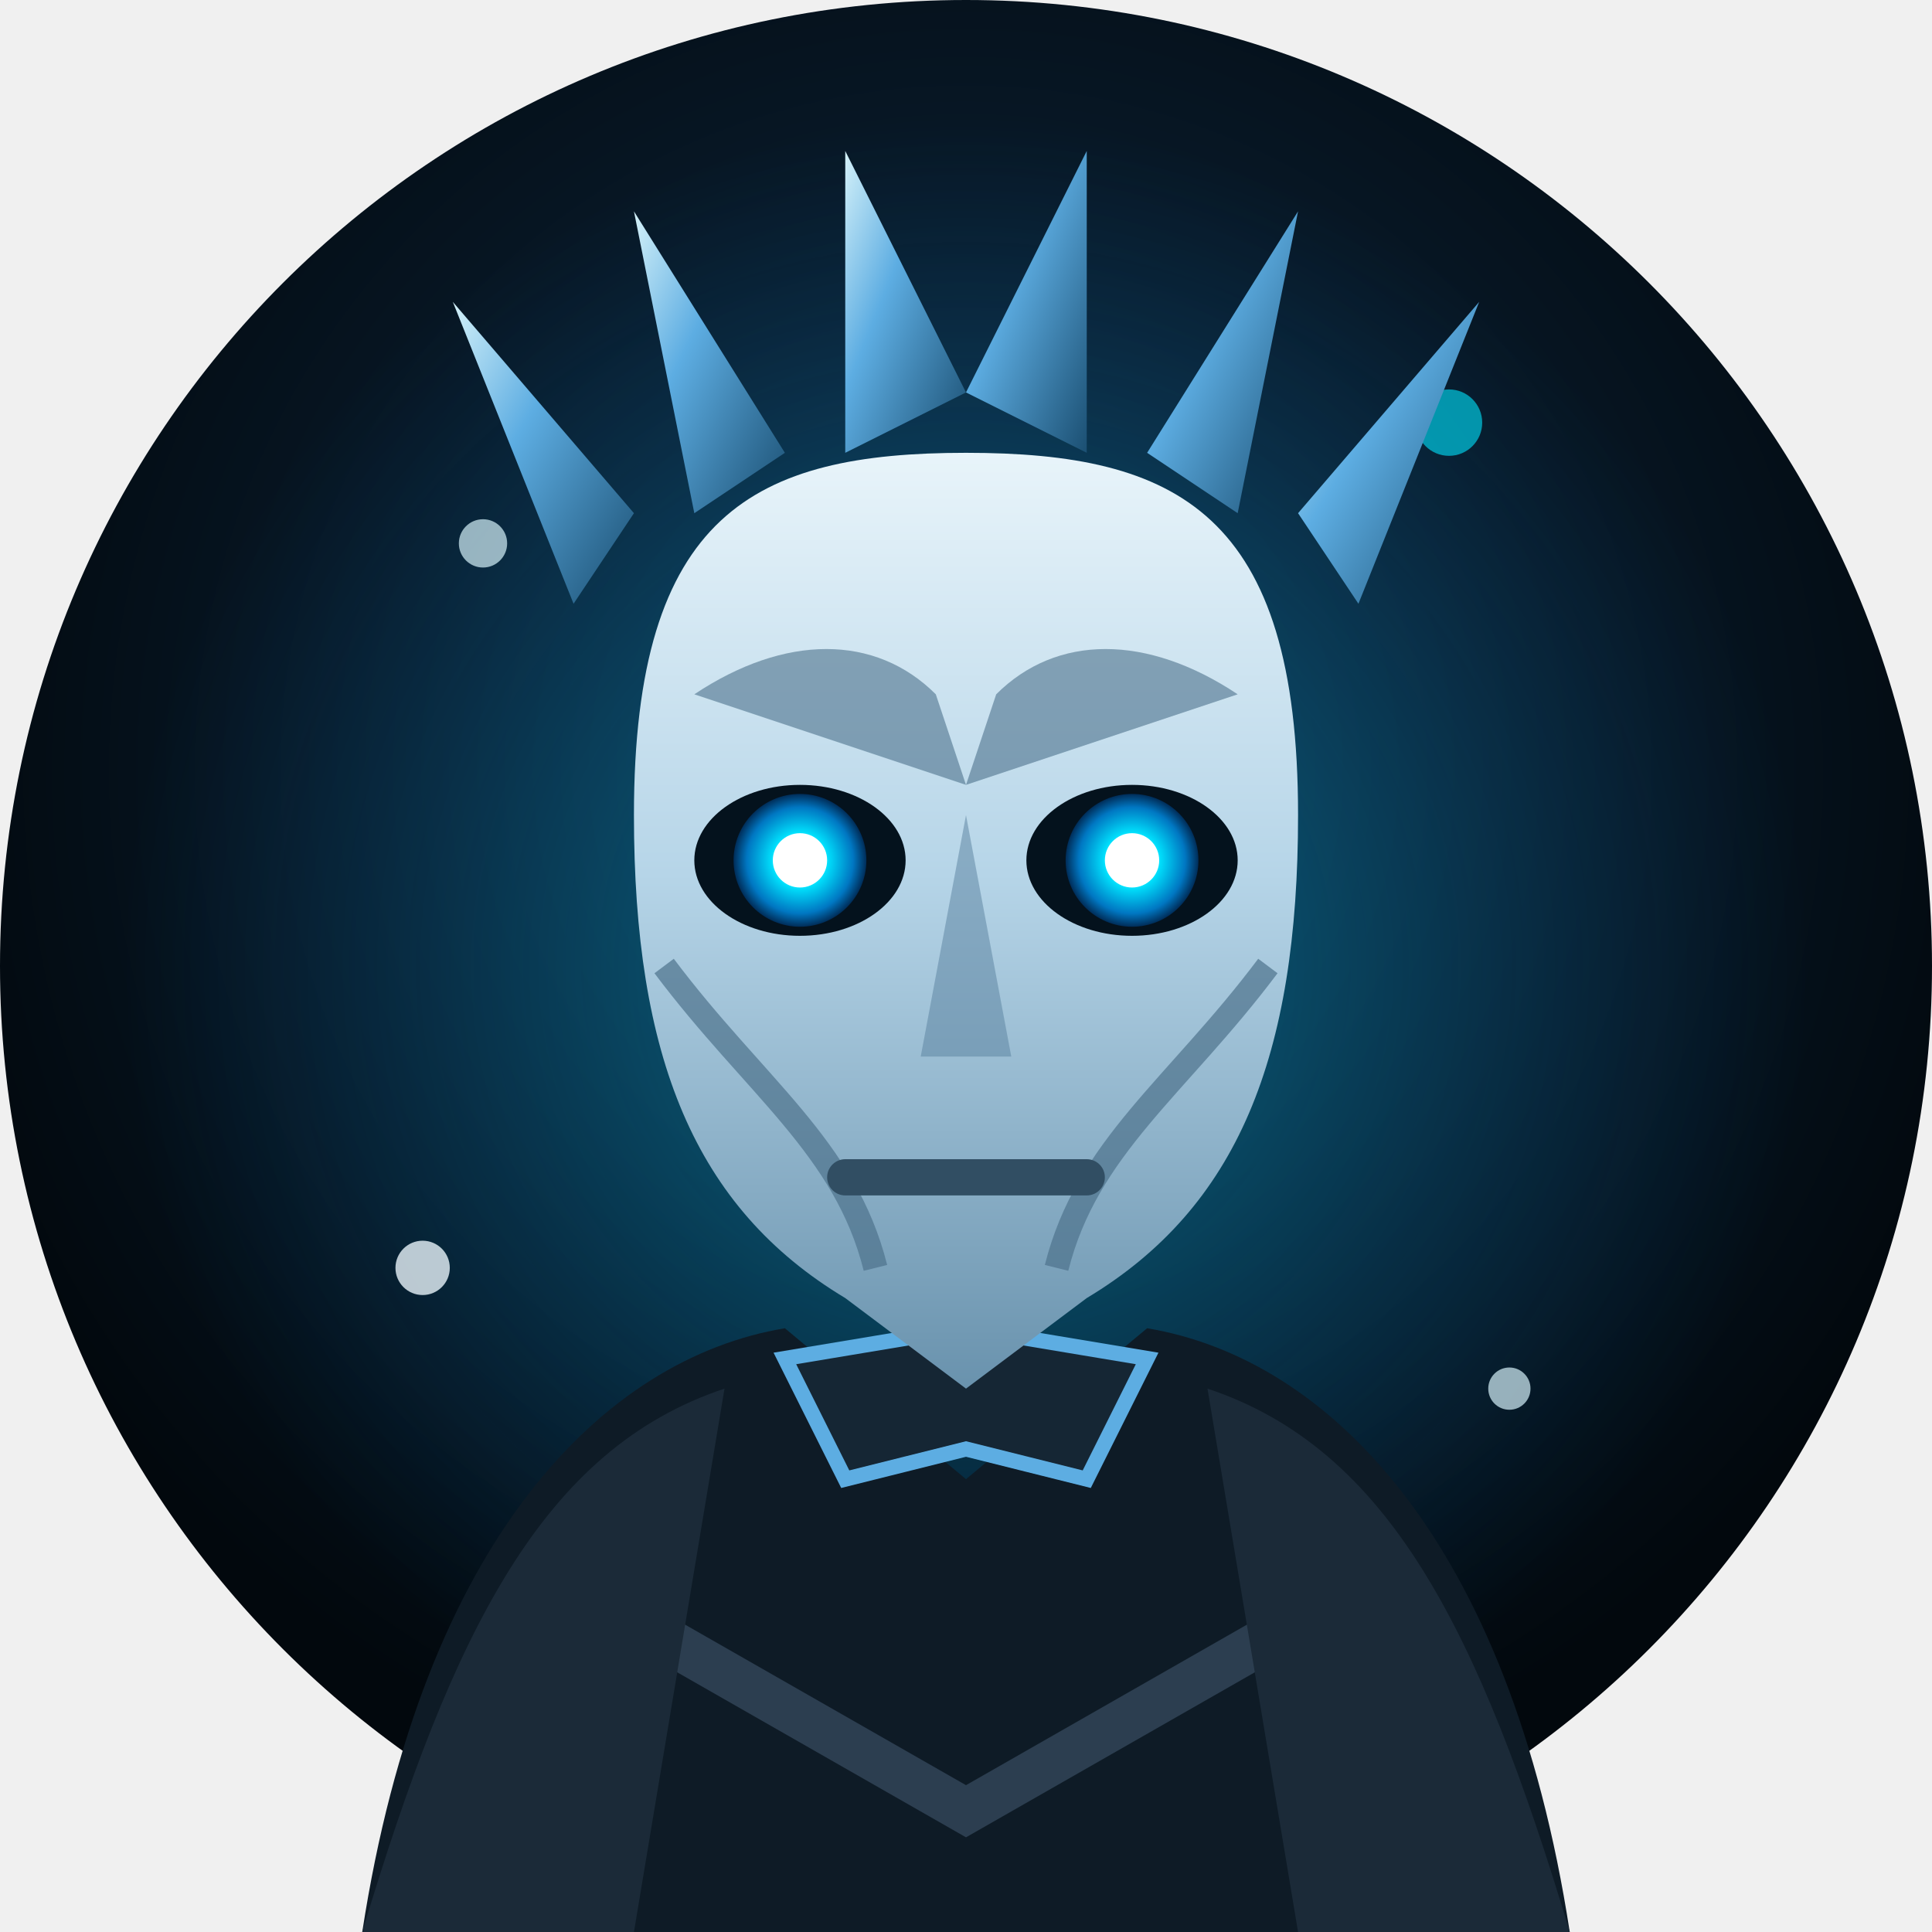
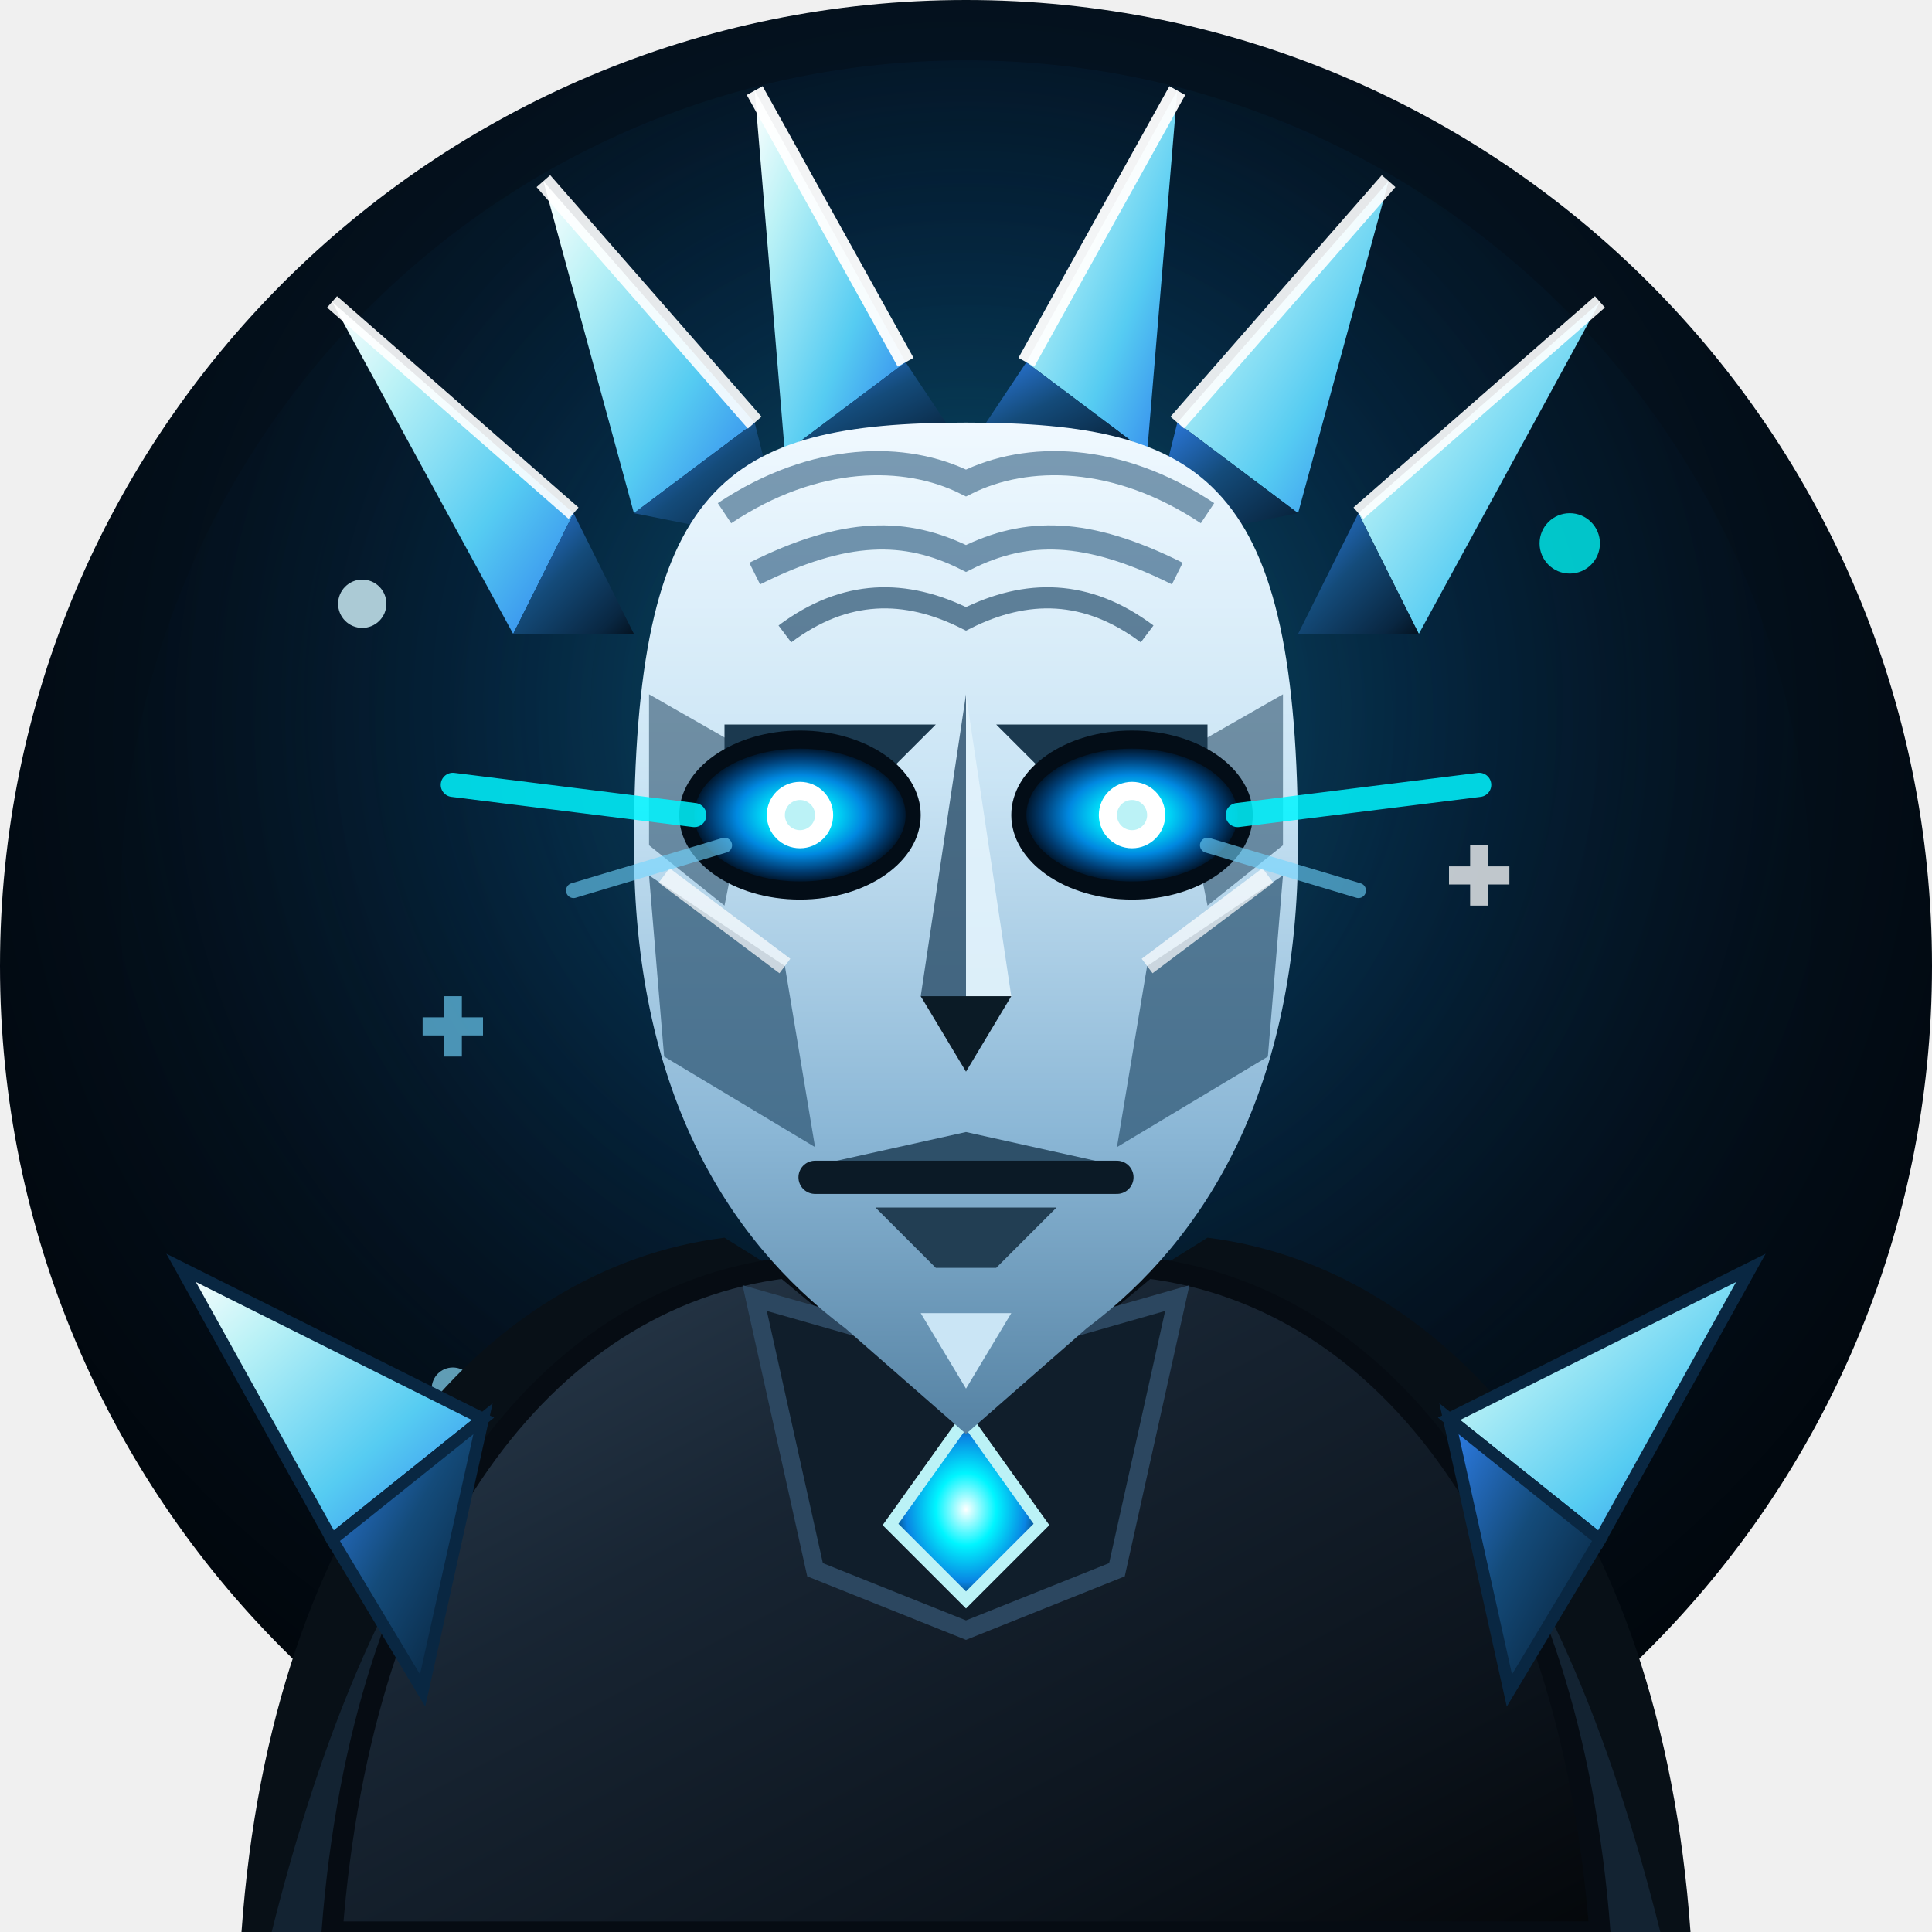
<svg xmlns="http://www.w3.org/2000/svg" viewBox="0 0 64 64">
  <defs>
-     <radialGradient id="bgHielo" cx="50%" cy="40%" r="55%">
-       <stop offset="0%" stop-color="#102e48" />
-       <stop offset="60%" stop-color="#071725" />
-       <stop offset="100%" stop-color="#02080d" />
+     <radialGradient id="bgReyNoche" cx="50%" cy="38%" r="65%">
+       <stop offset="0%" stop-color="#0a233a" />
+       <stop offset="45%" stop-color="#051524" />
+       <stop offset="80%" stop-color="#020a12" />
+       <stop offset="100%" stop-color="#000408" />
    </radialGradient>
-     <linearGradient id="pielHielo" x1="0" y1="0" x2="0" y2="1">
-       <stop offset="0%" stop-color="#e8f4fa" />
-       <stop offset="45%" stop-color="#b6d5e8" />
-       <stop offset="100%" stop-color="#6992ad" />
+     <linearGradient id="pielReyNoche" x1="0" y1="0" x2="0" y2="1">
+       <stop offset="0%" stop-color="#f0f9ff" />
+       <stop offset="35%" stop-color="#cbe5f5" />
+       <stop offset="70%" stop-color="#8bb7d6" />
+       <stop offset="100%" stop-color="#5582a3" />
    </linearGradient>
-     <linearGradient id="cuernoHielo" x1="0" y1="0" x2="1" y2="1">
-       <stop offset="0%" stop-color="#d4f1f9" />
-       <stop offset="40%" stop-color="#5dade2" />
-       <stop offset="100%" stop-color="#1b4f72" />
+     <linearGradient id="cuernoLuz" x1="0" y1="0" x2="1" y2="1">
+       <stop offset="0%" stop-color="#ffffff" />
+       <stop offset="25%" stop-color="#bbf2f6" />
+       <stop offset="65%" stop-color="#56ccf2" />
+       <stop offset="100%" stop-color="#2f80ed" />
    </linearGradient>
-     <radialGradient id="ojoZafiro" cx="50%" cy="50%" r="50%">
+     <linearGradient id="cuernoSombra" x1="0" y1="0" x2="1" y2="1">
+       <stop offset="0%" stop-color="#2f80ed" />
+       <stop offset="45%" stop-color="#144b7a" />
+       <stop offset="85%" stop-color="#092742" />
+       <stop offset="100%" stop-color="#041321" />
+     </linearGradient>
+     <linearGradient id="obsidianaPlacas" x1="0" y1="0" x2="1" y2="1">
+       <stop offset="0%" stop-color="#2c3e50" />
+       <stop offset="35%" stop-color="#182533" />
+       <stop offset="75%" stop-color="#0c141d" />
+       <stop offset="100%" stop-color="#04070a" />
+     </linearGradient>
+     <radialGradient id="ojoReyZafiro" cx="50%" cy="50%" r="50%">
      <stop offset="0%" stop-color="#ffffff" />
-       <stop offset="40%" stop-color="#00e5ff" />
-       <stop offset="80%" stop-color="#0077c2" />
-       <stop offset="100%" stop-color="#002d59" />
+       <stop offset="25%" stop-color="#00f5ff" />
+       <stop offset="60%" stop-color="#0088e0" />
+       <stop offset="85%" stop-color="#003d73" />
+       <stop offset="100%" stop-color="#001830" />
    </radialGradient>
-     <radialGradient id="auraGlacial" cx="50%" cy="50%" r="50%">
-       <stop offset="0%" stop-color="#00e5ff" stop-opacity="0.4" />
-       <stop offset="100%" stop-color="#0984e3" stop-opacity="0" />
+     <radialGradient id="auraVentisca" cx="50%" cy="38%" r="55%">
+       <stop offset="0%" stop-color="#00e5ff" stop-opacity="0.32" />
+       <stop offset="50%" stop-color="#0077c2" stop-opacity="0.14" />
+       <stop offset="100%" stop-color="#001a33" stop-opacity="0" />
+     </radialGradient>
+     <radialGradient id="gemaRunica" cx="50%" cy="50%" r="50%">
+       <stop offset="0%" stop-color="#ffffff" />
+       <stop offset="40%" stop-color="#00f5ff" />
+       <stop offset="80%" stop-color="#0984e3" />
+       <stop offset="100%" stop-color="#073b64" />
    </radialGradient>
  </defs>
-   <circle cx="32" cy="32" r="32" fill="url(#bgHielo)" />
-   <circle cx="32" cy="32" r="28" fill="url(#auraGlacial)">
-     <animate attributeName="opacity" values="0.4;0.9;0.4" dur="2.5s" repeatCount="indefinite" />
+   <circle cx="32" cy="32" r="32" fill="url(#bgReyNoche)" />
+   <circle cx="32" cy="30" r="28" fill="url(#auraVentisca)">
+     <animate attributeName="opacity" values="0.6;1;0.6" dur="2.6s" repeatCount="indefinite" />
  </circle>
-   <circle cx="16" cy="18" r="0.8" fill="#d4f1f9" opacity="0.7" />
-   <circle cx="48" cy="14" r="1.1" fill="#00e5ff" opacity="0.6" />
-   <circle cx="14" cy="42" r="0.9" fill="#e8f4fa" opacity="0.8" />
-   <circle cx="50" cy="46" r="0.7" fill="#d4f1f9" opacity="0.7" />
-   <path d="M12 64 C14 51, 20 45, 26 44 L32 49 L38 44 C44 45, 50 51, 52 64 Z" fill="#0e1b26" />
-   <path d="M18 52 L32 60 L46 52" stroke="#2c3e50" stroke-width="1.5" fill="none" />
-   <path d="M12 64 C15 54, 18 48, 24 46 L21 64 Z" fill="#1b2a38" />
-   <path d="M52 64 C49 54, 46 48, 40 46 L43 64 Z" fill="#1b2a38" />
-   <polygon points="32,44 26,45 28,49 32,48 36,49 38,45" fill="#152634" stroke="#5dade2" stroke-width="0.5" />
-   <polygon points="19,20 15,10 21,17" fill="url(#cuernoHielo)" />
-   <polygon points="23,17 21,7 26,15" fill="url(#cuernoHielo)" />
-   <polygon points="28,15 28,5 32,13" fill="url(#cuernoHielo)" />
-   <polygon points="36,15 36,5 32,13" fill="url(#cuernoHielo)" />
-   <polygon points="41,17 43,7 38,15" fill="url(#cuernoHielo)" />
-   <polygon points="45,20 49,10 43,17" fill="url(#cuernoHielo)" />
-   <path d="M21 27 C21 17, 25 15, 32 15 C39 15, 43 17, 43 27 C43 35, 41 40, 36 43 L32 46 L28 43 C23 40, 21 35, 21 27 Z" fill="url(#pielHielo)" />
-   <path d="M23 23 C26 21, 29 21, 31 23 L32 26 L29 25 Z" fill="#4d728c" opacity="0.6" />
-   <path d="M41 23 C38 21, 35 21, 33 23 L32 26 L35 25 Z" fill="#4d728c" opacity="0.6" />
-   <path d="M22 32 C25 36, 28 38, 29 42" stroke="#4d728c" stroke-width="0.8" fill="none" opacity="0.7" />
-   <path d="M42 32 C39 36, 36 38, 35 42" stroke="#4d728c" stroke-width="0.8" fill="none" opacity="0.7" />
-   <polygon points="32,27 30.5,35 33.5,35" fill="#587f9d" opacity="0.5" />
-   <line x1="28" y1="39" x2="36" y2="39" stroke="#314e63" stroke-width="1.2" stroke-linecap="round" />
-   <ellipse cx="26.5" cy="28.5" rx="3.5" ry="2.5" fill="#04121d" />
-   <ellipse cx="37.5" cy="28.5" rx="3.5" ry="2.5" fill="#04121d" />
-   <circle cx="26.5" cy="28.5" r="2.2" fill="url(#ojoZafiro)">
-     <animate attributeName="r" values="1.8;2.4;1.8" dur="2s" repeatCount="indefinite" />
+   <circle cx="12" cy="20" r="0.8" fill="#d4f6ff" opacity="0.8">
+     <animate attributeName="cy" values="24;14;24" dur="2.4s" repeatCount="indefinite" />
+     <animate attributeName="opacity" values="0.4;0.9;0.4" dur="2.4s" repeatCount="indefinite" />
  </circle>
-   <circle cx="26.5" cy="28.5" r="0.9" fill="#ffffff">
-     <animate attributeName="opacity" values="0.8;1;0.8" dur="2s" repeatCount="indefinite" />
+   <circle cx="52" cy="18" r="1" fill="#00ffff" opacity="0.75">
+     <animate attributeName="cy" values="22;12;22" dur="2.1s" repeatCount="indefinite" />
+     <animate attributeName="opacity" values="0.5;1;0.5" dur="2.1s" repeatCount="indefinite" />
  </circle>
-   <circle cx="37.5" cy="28.5" r="2.2" fill="url(#ojoZafiro)">
-     <animate attributeName="r" values="2.4;1.8;2.4" dur="2s" repeatCount="indefinite" />
+   <circle cx="15" cy="46" r="0.7" fill="#88d8f7" opacity="0.7">
+     <animate attributeName="cy" values="49;41;49" dur="1.9s" repeatCount="indefinite" />
  </circle>
-   <circle cx="37.5" cy="28.5" r="0.9" fill="#ffffff">
-     <animate attributeName="opacity" values="1;0.8;1" dur="2s" repeatCount="indefinite" />
+   <circle cx="49" cy="48" r="0.9" fill="#e0f7fa" opacity="0.85">
+     <animate attributeName="cy" values="51;43;51" dur="2.7s" repeatCount="indefinite" />
  </circle>
+   <path d="M48 29 L50 29 M49 28 L49 30" stroke="#ffffff" stroke-width="0.6" opacity="0.75">
+     <animate attributeName="opacity" values="0.2;0.85;0.2" dur="1.8s" repeatCount="indefinite" />
+   </path>
+   <path d="M14 34 L16 34 M15 33 L15 35" stroke="#70d6ff" stroke-width="0.6" opacity="0.65">
+     <animate attributeName="opacity" values="0.75;0.2;0.75" dur="2.2s" repeatCount="indefinite" />
+   </path>
+   <path d="M8 64 C9 50, 16 42, 24 41 L32 46 L40 41 C48 42, 55 50, 56 64 Z" fill="#081017" />
+   <path d="M9 64 C12 52, 17 44, 25 43 L21 64 Z" fill="#132332" />
+   <path d="M55 64 C52 52, 47 44, 39 43 L43 64 Z" fill="#132332" />
+   <path d="M11 64 C12 51, 18 43, 26 42 L32 47 L38 42 C46 43, 52 51, 53 64 Z" fill="url(#obsidianaPlacas)" stroke="#060c13" stroke-width="0.7" />
+   <polygon points="11,51 6,42 16,47" fill="url(#cuernoLuz)" stroke="#092742" stroke-width="0.4" />
+   <polygon points="11,51 16,47 14,56" fill="url(#cuernoSombra)" stroke="#092742" stroke-width="0.4" />
+   <polygon points="53,51 58,42 48,47" fill="url(#cuernoLuz)" stroke="#092742" stroke-width="0.4" />
+   <polygon points="53,51 48,47 50,56" fill="url(#cuernoSombra)" stroke="#092742" stroke-width="0.4" />
+   <polygon points="32,45 25,43 27,52 32,54 37,52 39,43" fill="#101e2b" stroke="#2c4760" stroke-width="0.6" />
+   <polygon points="32,47 29.5,50.5 32,53 34.5,50.5" fill="url(#gemaRunica)" stroke="#bbf2f6" stroke-width="0.4">
+     <animate attributeName="opacity" values="0.75;1;0.75" dur="2.1s" repeatCount="indefinite" />
+   </polygon>
+   <path d="M26 42 C26 36, 27 34, 28 32 L36 32 C37 34, 38 36, 38 42 Z" fill="#4d7593" />
+   <path d="M30 33 L29 42 L32 44 L35 42 L34 33 Z" fill="#6791b1" />
+   <polygon points="17,21 11,10 19,17" fill="url(#cuernoLuz)" />
+   <polygon points="17,21 19,17 21,21" fill="url(#cuernoSombra)" />
+   <line x1="19" y1="17" x2="11" y2="10" stroke="#ffffff" stroke-width="0.5" opacity="0.9" />
+   <polygon points="21,17 18,6 25,14" fill="url(#cuernoLuz)" />
+   <polygon points="21,17 25,14 26,18" fill="url(#cuernoSombra)" />
+   <line x1="25" y1="14" x2="18" y2="6" stroke="#ffffff" stroke-width="0.6" opacity="0.9" />
+   <polygon points="26,15 25,3 30,12" fill="url(#cuernoLuz)" />
+   <polygon points="26,15 30,12 32,15" fill="url(#cuernoSombra)" />
+   <line x1="30" y1="12" x2="25" y2="3" stroke="#ffffff" stroke-width="0.6" opacity="0.95" />
+   <polygon points="38,15 39,3 34,12" fill="url(#cuernoLuz)" />
+   <polygon points="38,15 34,12 32,15" fill="url(#cuernoSombra)" />
+   <line x1="34" y1="12" x2="39" y2="3" stroke="#ffffff" stroke-width="0.6" opacity="0.95" />
+   <polygon points="43,17 46,6 39,14" fill="url(#cuernoLuz)" />
+   <polygon points="43,17 39,14 38,18" fill="url(#cuernoSombra)" />
+   <line x1="39" y1="14" x2="46" y2="6" stroke="#ffffff" stroke-width="0.6" opacity="0.9" />
+   <polygon points="47,21 53,10 45,17" fill="url(#cuernoLuz)" />
+   <polygon points="47,21 45,17 43,21" fill="url(#cuernoSombra)" />
+   <line x1="45" y1="17" x2="53" y2="10" stroke="#ffffff" stroke-width="0.5" opacity="0.9" />
+   <path d="M21 28 C21 16, 24 14, 32 14 C40 14, 43 16, 43 28 C43 36, 40 41, 36 44 L32 47.5 L28 44 C24 41, 21 36, 21 28 Z" fill="url(#pielReyNoche)" />
+   <path d="M24 17 C27 15, 30 15, 32 16 C34 15, 37 15, 40 17" stroke="#487291" stroke-width="0.8" fill="none" opacity="0.7" />
+   <path d="M25 19 C28 17.5, 30 17.5, 32 18.5 C34 17.5, 36 17.5, 39 19" stroke="#487291" stroke-width="0.8" fill="none" opacity="0.75" />
+   <path d="M26 21 C28 19.5, 30 19.5, 32 20.5 C34 19.5, 36 19.5, 38 21" stroke="#3d6380" stroke-width="0.7" fill="none" opacity="0.8" />
+   <polygon points="21.5,23 25,25 24,30 21.5,28" fill="#2d516d" opacity="0.6" />
+   <polygon points="42.5,23 39,25 40,30 42.5,28" fill="#2d516d" opacity="0.6" />
+   <polygon points="21.5,29 26,32 27,38 22,35" fill="#325977" opacity="0.75" />
+   <polygon points="42.5,29 38,32 37,38 42,35" fill="#325977" opacity="0.75" />
+   <line x1="22" y1="29" x2="26" y2="32" stroke="#ffffff" stroke-width="0.6" opacity="0.7" />
+   <line x1="42" y1="29" x2="38" y2="32" stroke="#ffffff" stroke-width="0.6" opacity="0.7" />
+   <polygon points="24,24 31,24 29,26 24,25" fill="#1b394f" />
+   <polygon points="40,24 33,24 35,26 40,25" fill="#1b394f" />
+   <polygon points="32,23 30.5,33 32,35 32,23" fill="#315570" opacity="0.85" />
+   <polygon points="32,23 33.5,33 32,35 32,23" fill="#e2f3fc" opacity="0.9" />
+   <polygon points="30.5,33 33.5,33 32,35.5" fill="#0b1b26" />
+   <polygon points="27.5,38.5 32,37.5 36.5,38.5 32,39.5" fill="#2e5069" />
+   <line x1="27" y1="39" x2="37" y2="39" stroke="#0b1a26" stroke-width="1.1" stroke-linecap="round" />
+   <polygon points="29,40 35,40 33,42 31,42" fill="#223e53" />
+   <polygon points="30.5,43.5 33.5,43.5 32,46" fill="#cae5f5" />
+   <ellipse cx="26.5" cy="27" rx="4" ry="2.8" fill="#030d17" />
+   <ellipse cx="37.5" cy="27" rx="4" ry="2.8" fill="#030d17" />
+   <g>
+     <ellipse cx="26.5" cy="27" rx="3.5" ry="2.2" fill="url(#ojoReyZafiro)">
+       <animate attributeName="opacity" values="0.85;1;0.85" dur="1.7s" repeatCount="indefinite" />
+     </ellipse>
+     <circle cx="26.5" cy="27" r="1.1" fill="#ffffff" />
+     <circle cx="26.5" cy="27" r="0.5" fill="#bbf2f6" />
+     <path d="M23 27 L15 26" stroke="#00f5ff" stroke-width="0.8" stroke-linecap="round" opacity="0.85">
+       <animate attributeName="opacity" values="0.65;1;0.65" dur="1.7s" repeatCount="indefinite" />
+     </path>
+     <path d="M24 28 L19 29.5" stroke="#70d6ff" stroke-width="0.5" stroke-linecap="round" opacity="0.6" />
+   </g>
+   <g>
+     <ellipse cx="37.5" cy="27" rx="3.5" ry="2.2" fill="url(#ojoReyZafiro)">
+       <animate attributeName="opacity" values="0.85;1;0.85" dur="1.7s" repeatCount="indefinite" />
+     </ellipse>
+     <circle cx="37.5" cy="27" r="1.1" fill="#ffffff" />
+     <circle cx="37.5" cy="27" r="0.5" fill="#bbf2f6" />
+     <path d="M41 27 L49 26" stroke="#00f5ff" stroke-width="0.8" stroke-linecap="round" opacity="0.85">
+       <animate attributeName="opacity" values="0.65;1;0.65" dur="1.7s" repeatCount="indefinite" />
+     </path>
+     <path d="M40 28 L45 29.5" stroke="#70d6ff" stroke-width="0.5" stroke-linecap="round" opacity="0.6" />
+   </g>
</svg>
